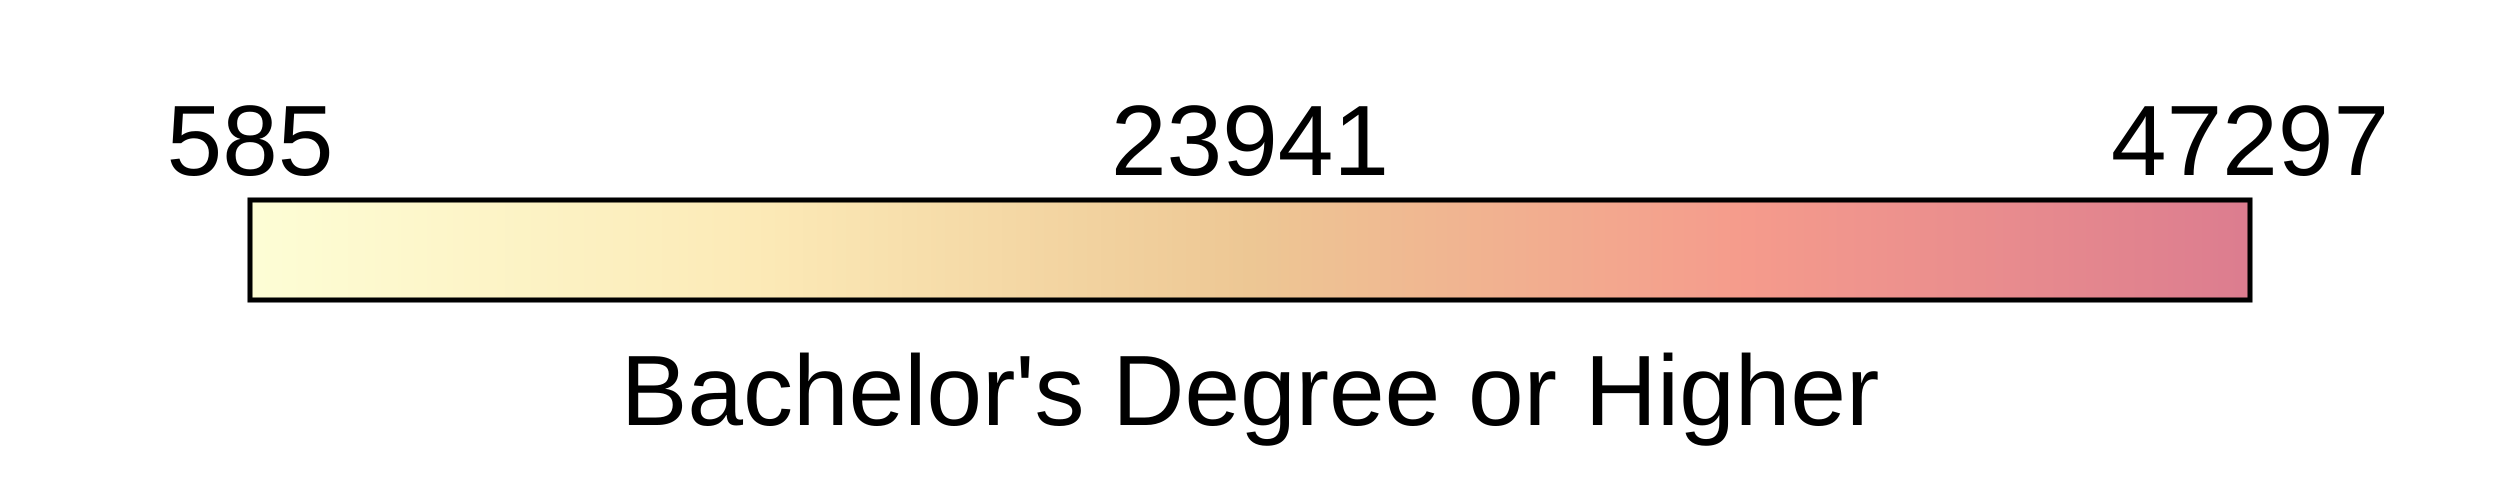
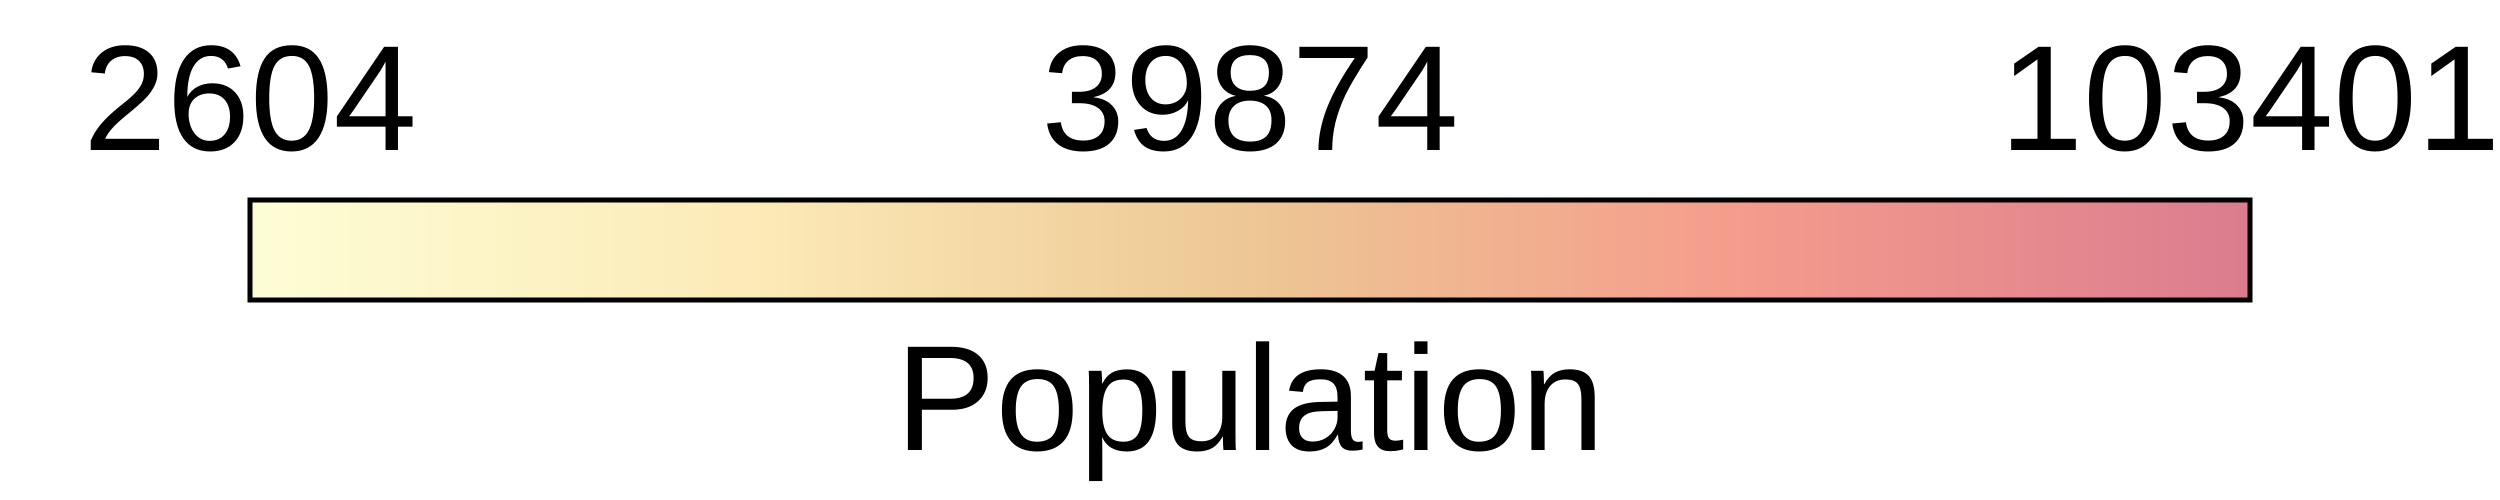
<svg xmlns="http://www.w3.org/2000/svg" width="500" height="100" style="background-color: transparent;">
  <defs>
    <linearGradient id="branca-gradient" x1="0%" y1="0%" x2="100%" y2="0%">
      <stop offset="0%" style="stop-color: #fdfdd5;" />
      <stop offset="25%" style="stop-color: #fceab7;" />
      <stop offset="50%" style="stop-color: #edc794;" />
      <stop offset="75%" style="stop-color: #f59b8c;" />
      <stop offset="100%" style="stop-color: #dc7d8f;" />
    </linearGradient>
  </defs>
  <rect x="50" y="40" width="400" height="20" fill="url(#branca-gradient)" stroke="black" stroke-width="1" />
-   <text x="50" y="35" font-family="Arial" font-size="20" text-anchor="middle" fill="black">585</text>
-   <text x="250" y="35" font-family="Arial" font-size="20" text-anchor="middle" fill="black">23941</text>
-   <text x="450" y="35" font-family="Arial" font-size="20" text-anchor="middle" fill="black">47297</text>
-   <text x="250" y="85" font-family="Arial" font-size="20" text-anchor="middle" fill="black">Bachelor's Degree or Higher</text>
+   <text x="50" y="30" font-family="Arial" font-size="30" text-anchor="middle" fill="black">2604</text>
+   <text x="250" y="30" font-family="Arial" font-size="30" text-anchor="middle" fill="black">39874</text>
+   <text x="450" y="30" font-family="Arial" font-size="30" text-anchor="middle" fill="black">103401</text>
+   <text x="250" y="90" font-family="Arial" font-size="30" text-anchor="middle" fill="black">Population</text>
</svg>
